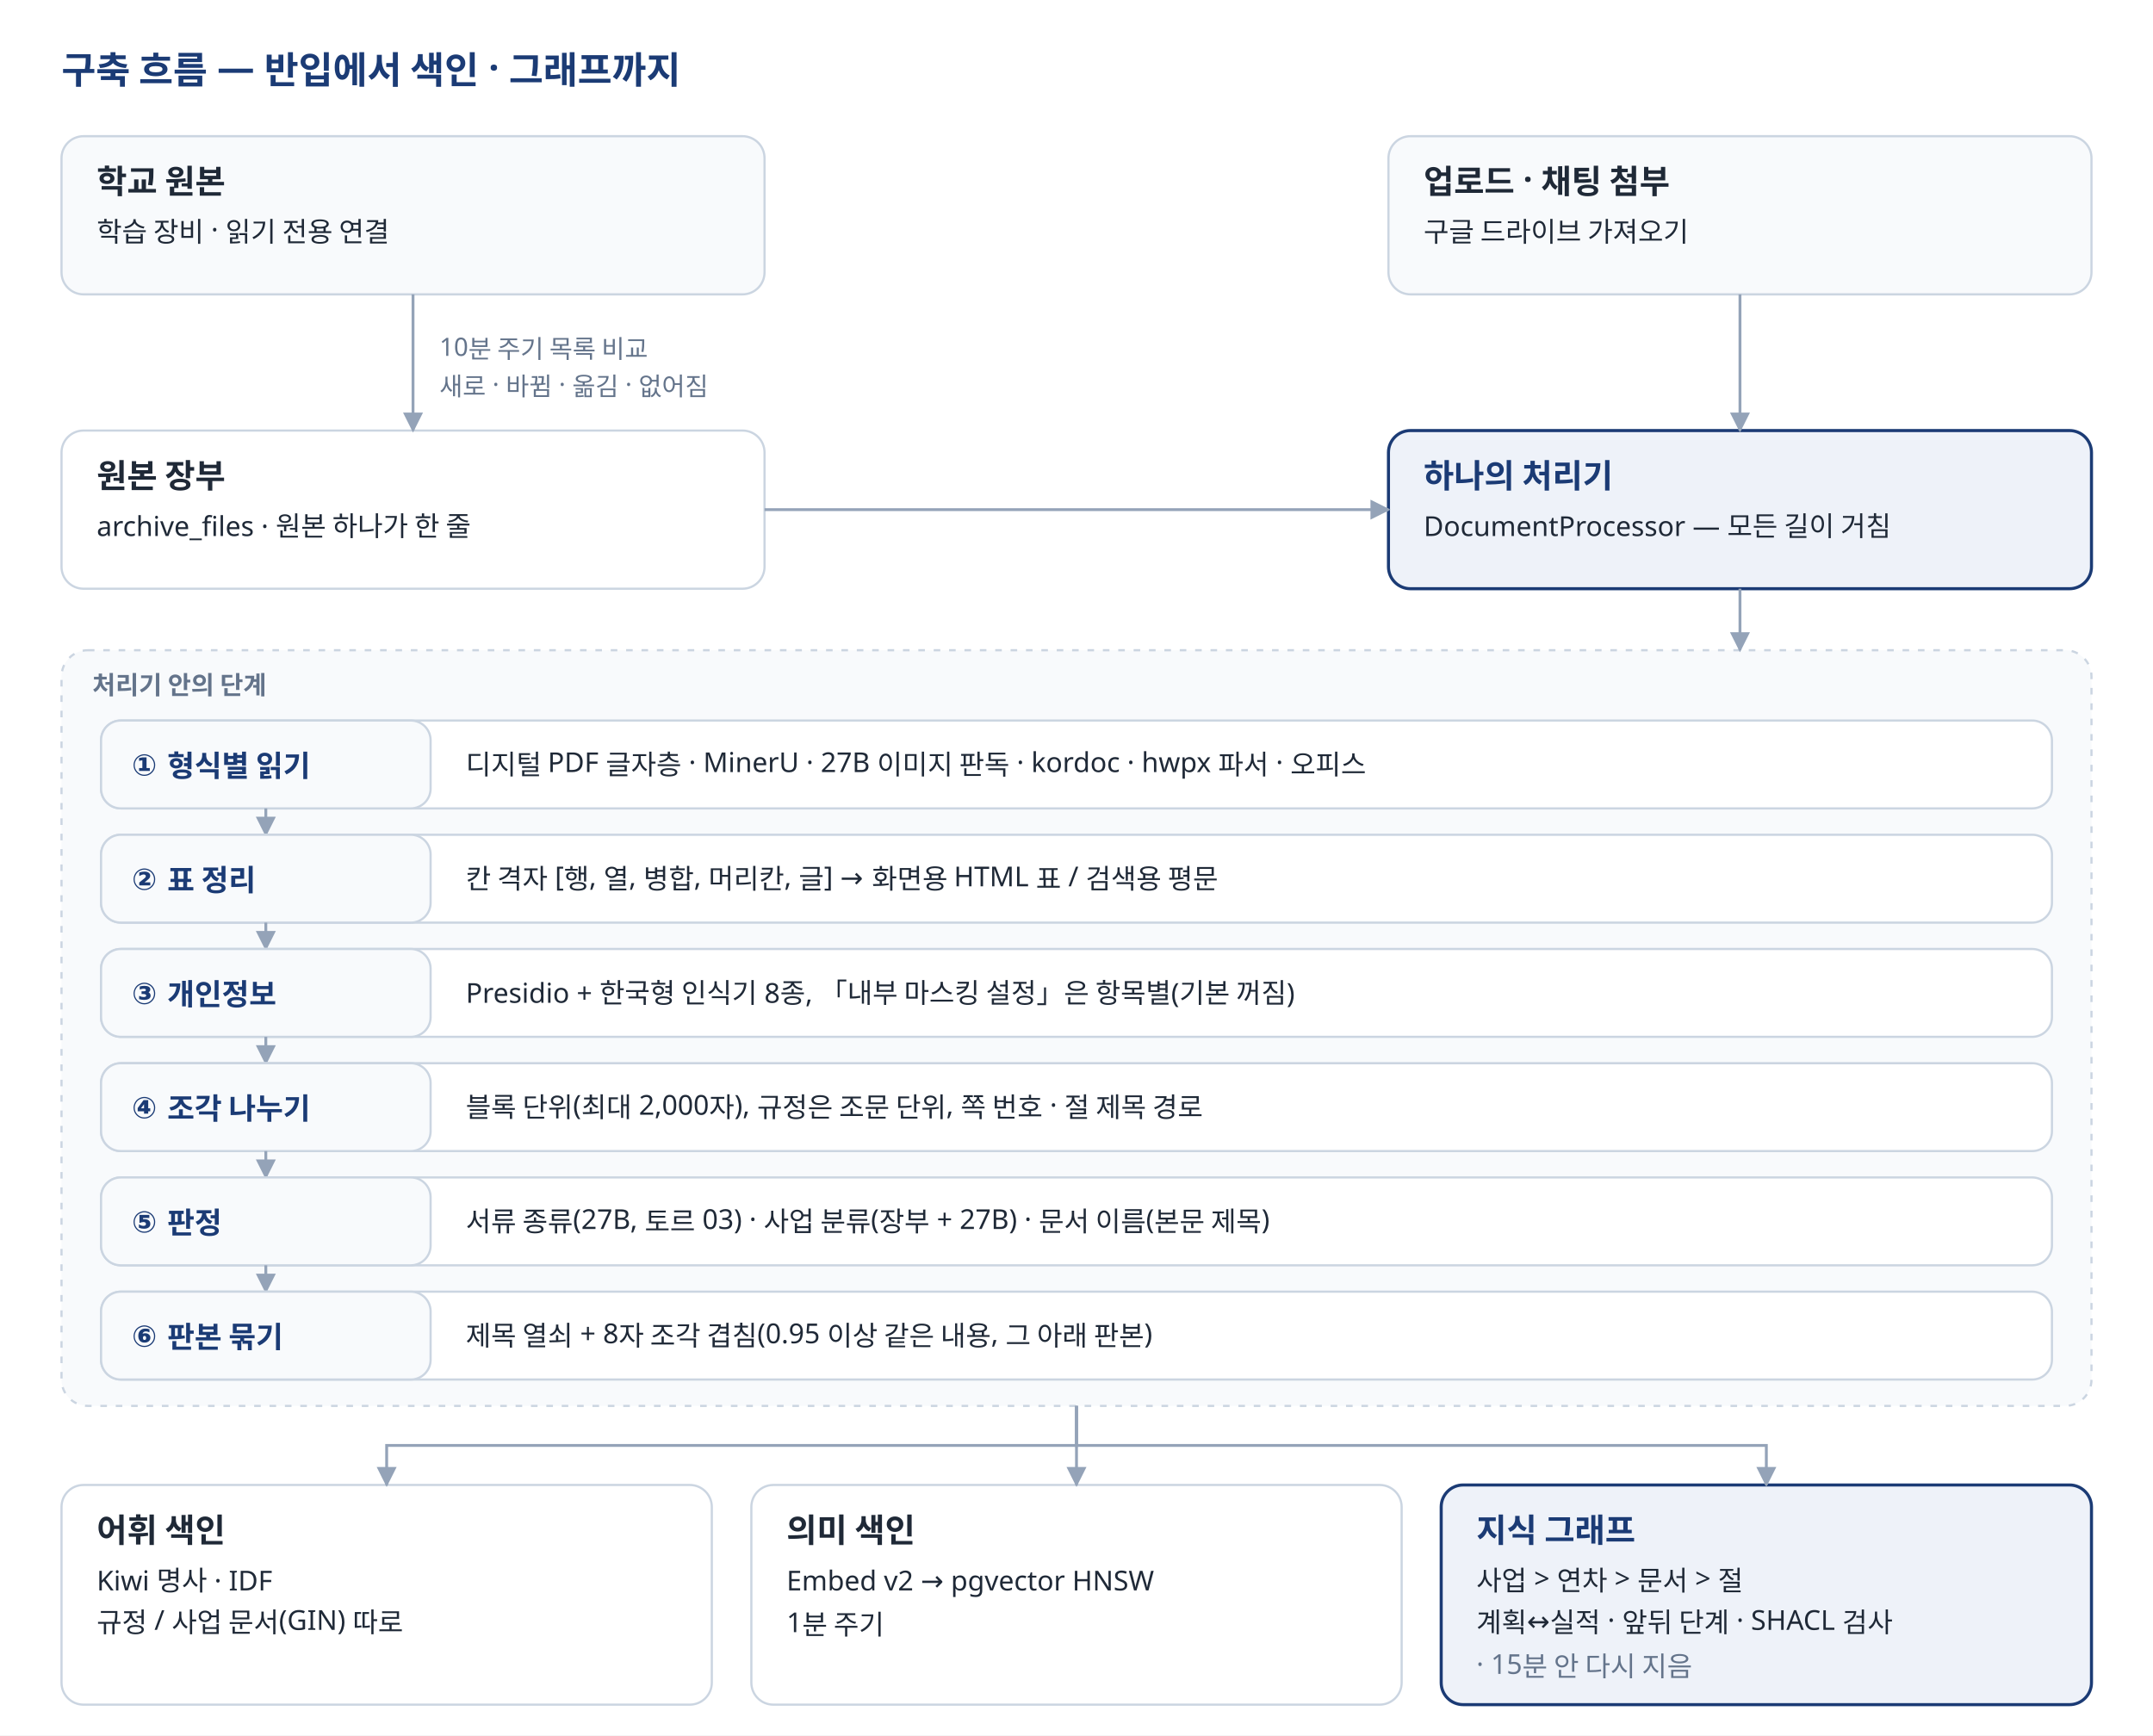
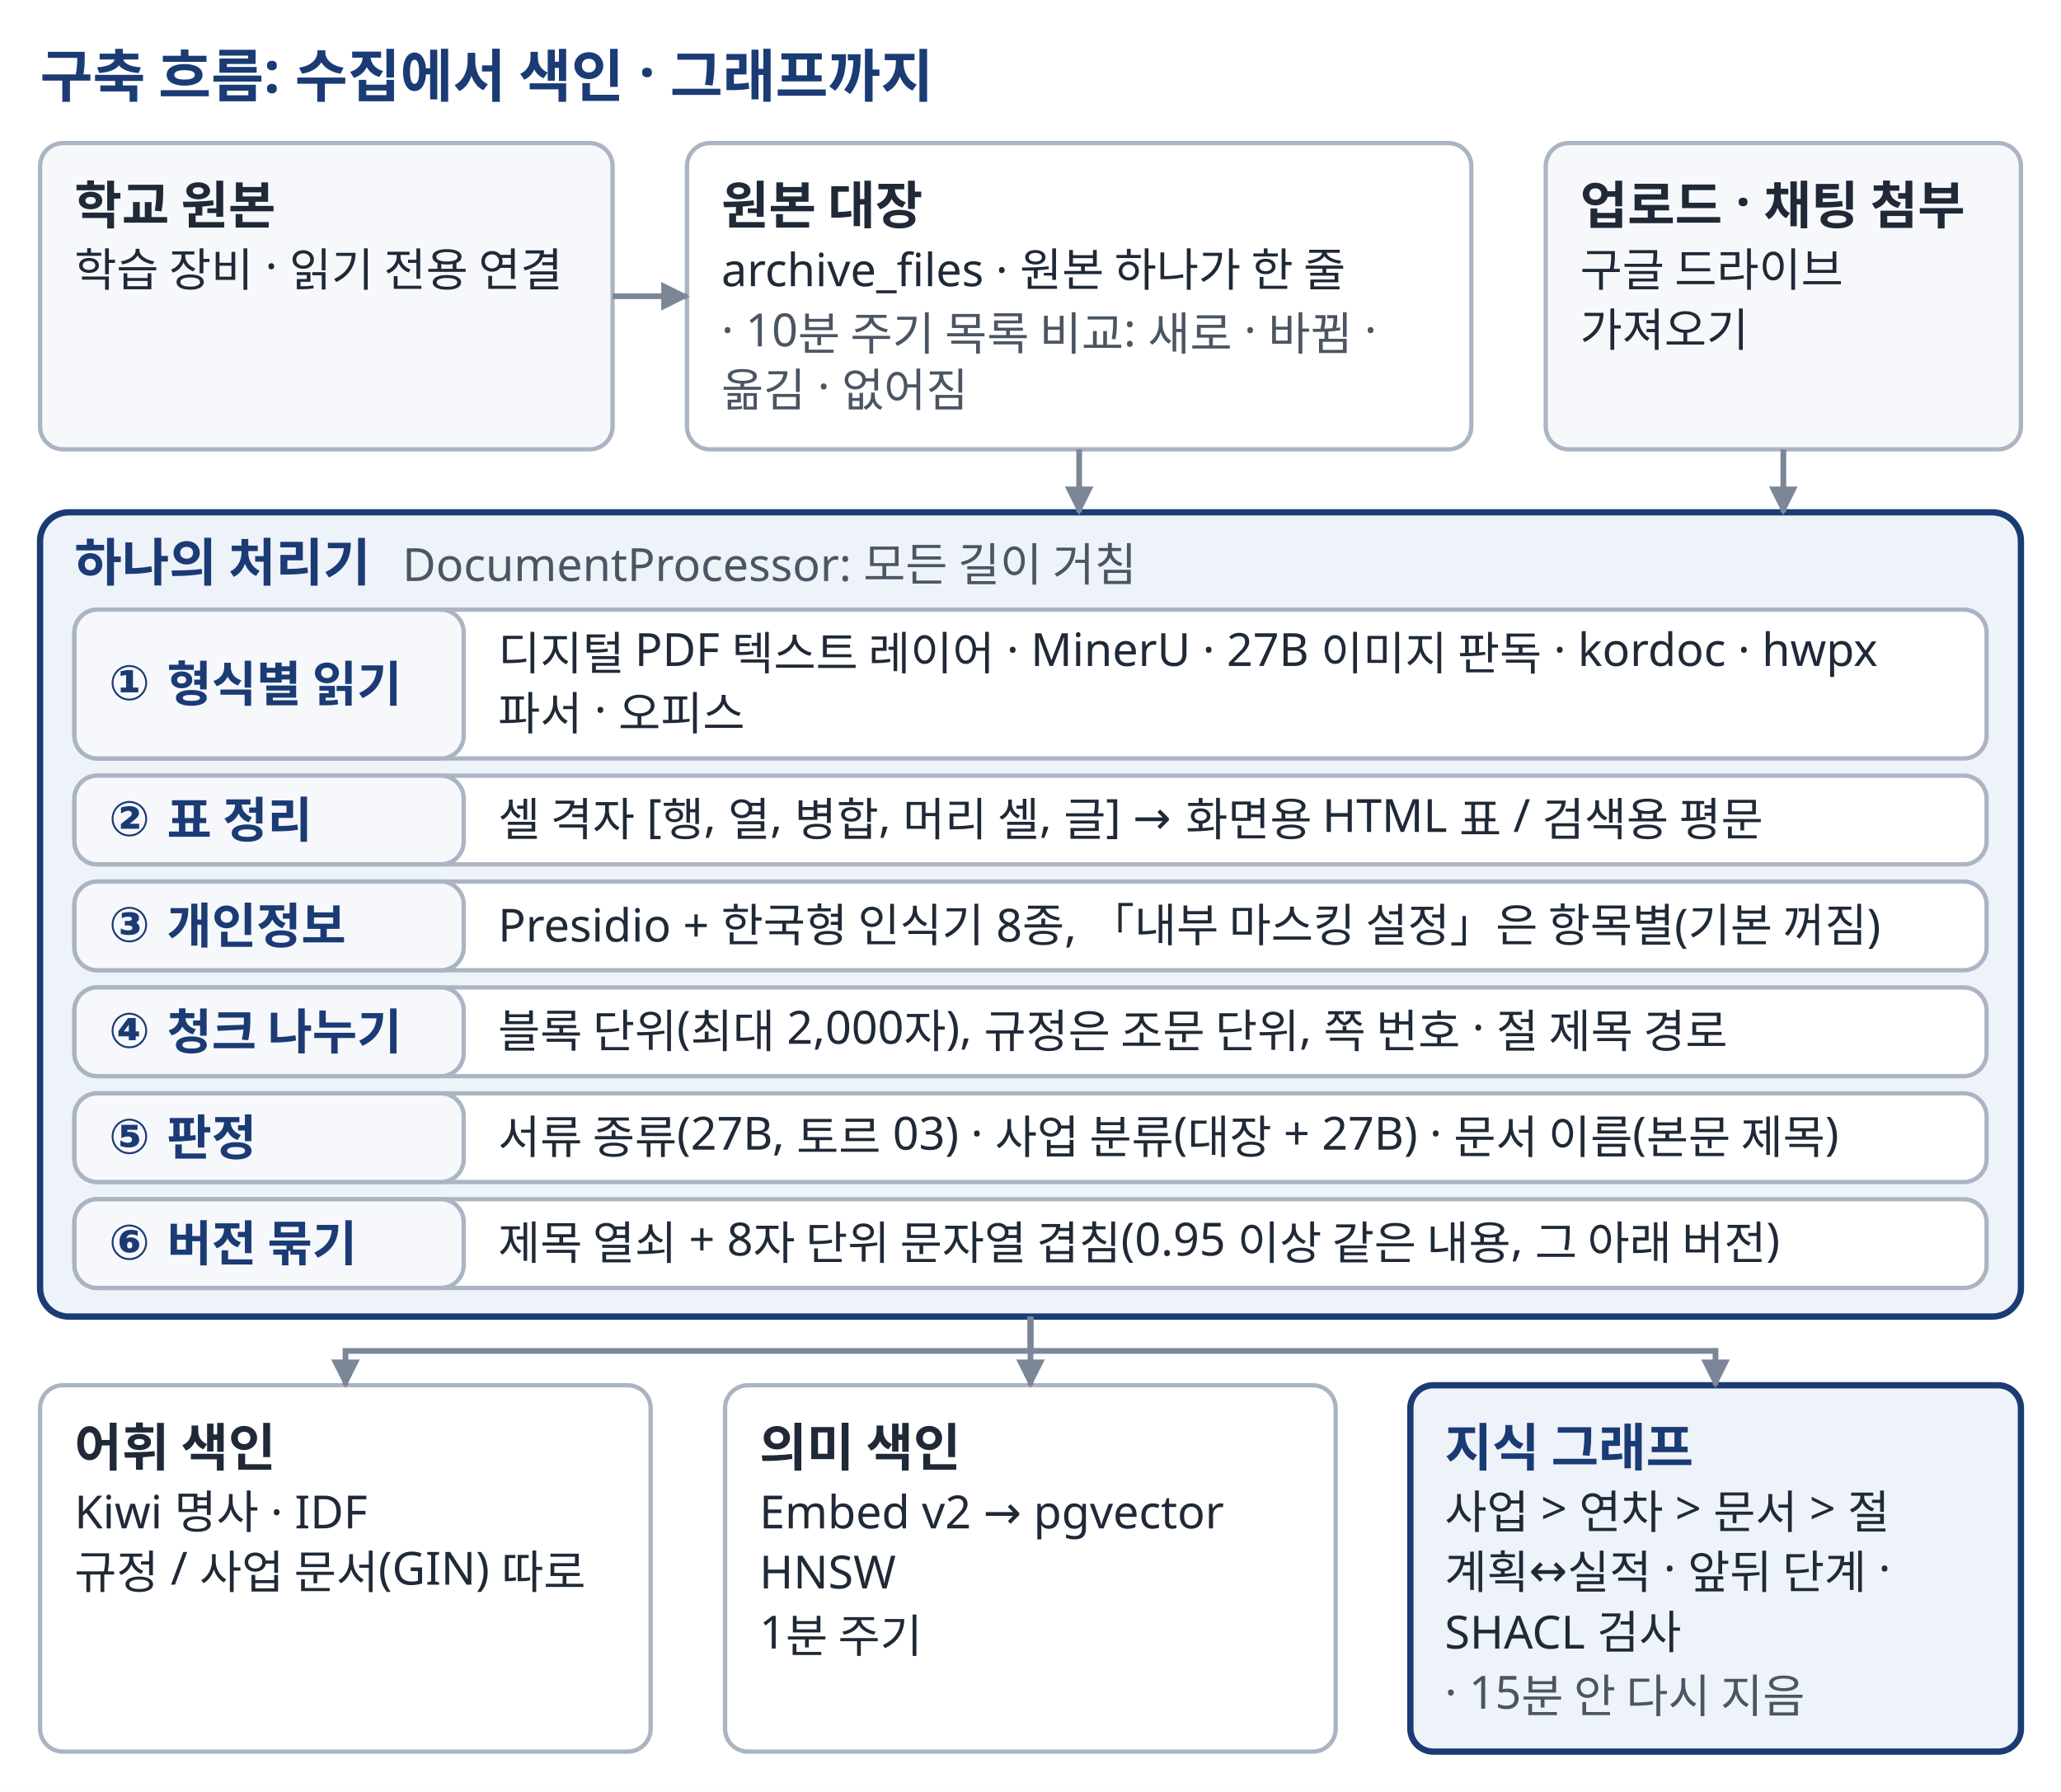
- <svg xmlns="http://www.w3.org/2000/svg" width="980" height="790" viewBox="0 0 980 790" font-family="Pretendard, 'Noto Sans KR', 'Apple SD Gothic Neo', 'Malgun Gothic', sans-serif">
+ <svg xmlns="http://www.w3.org/2000/svg" width="720" height="626" viewBox="0 0 720 626" font-family="Pretendard, 'Noto Sans KR', 'Apple SD Gothic Neo', 'Malgun Gothic', sans-serif">
  <defs>
-     <marker id="head" viewBox="0 0 10 10" refX="9" refY="5" markerWidth="7" markerHeight="7" orient="auto-start-reverse">
-       <path d="M0,0 L10,5 L0,10 z" fill="#94a3b8" />
+     <marker id="head" viewBox="0 0 10 10" refX="9" refY="5" markerWidth="5" markerHeight="5" orient="auto-start-reverse">
+       <path d="M0,0 L10,5 L0,10 z" fill="#7b8797" />
    </marker>
-     <marker id="tail" viewBox="0 0 10 10" refX="9" refY="5" markerWidth="7" markerHeight="7" orient="auto-start-reverse">
-       <path d="M0,0 L10,5 L0,10 z" fill="#94a3b8" />
+     <marker id="tail" viewBox="0 0 10 10" refX="9" refY="5" markerWidth="5" markerHeight="5" orient="auto-start-reverse">
+       <path d="M0,0 L10,5 L0,10 z" fill="#7b8797" />
    </marker>
  </defs>
-   <rect width="980" height="790" fill="#ffffff" />
-   <text x="28" y="38" font-size="17" font-weight="700" fill="#1b3b75" text-anchor="start">구축 흐름 — 반입에서 색인 · 그래프까지</text>
-   <rect x="28" y="62" width="320" height="72" rx="10" fill="#f8fafc" stroke="#cbd5e1" stroke-width="1" />
-   <text x="44" y="88" font-size="15" font-weight="700" fill="#1f2937" text-anchor="start">학교 원본</text>
-   <text x="44" y="110" font-size="12.5" font-weight="400" fill="#1f2937" text-anchor="start">학습 장비 · 읽기 전용 연결</text>
-   <rect x="632" y="62" width="320" height="72" rx="10" fill="#f8fafc" stroke="#cbd5e1" stroke-width="1" />
-   <text x="648" y="88" font-size="15" font-weight="700" fill="#1f2937" text-anchor="start">업로드 · 채팅 첨부</text>
-   <text x="648" y="110" font-size="12.5" font-weight="400" fill="#1f2937" text-anchor="start">구글 드라이브 가져오기</text>
-   <rect x="28" y="196" width="320" height="72" rx="10" fill="#ffffff" stroke="#cbd5e1" stroke-width="1" />
-   <text x="44" y="222" font-size="15" font-weight="700" fill="#1f2937" text-anchor="start">원본 장부</text>
-   <text x="44" y="244" font-size="12.5" font-weight="400" fill="#1f2937" text-anchor="start">archive_files · 원본 하나가 한 줄</text>
-   <path d="M188,134 L188,196" fill="none" stroke="#94a3b8" stroke-width="1.3" marker-end="url(#head)" />
-   <text x="200" y="162" font-size="11.5" font-weight="400" fill="#64748b" text-anchor="start">10분 주기 목록 비교</text>
-   <text x="200" y="180" font-size="11.5" font-weight="400" fill="#64748b" text-anchor="start">새로 · 바뀜 · 옮김 · 없어짐</text>
-   <rect x="632" y="196" width="320" height="72" rx="10" fill="#eef2f9" stroke="#1b3b75" stroke-width="1.4" />
-   <text x="648" y="222" font-size="15" font-weight="700" fill="#1b3b75" text-anchor="start">하나의 처리기</text>
-   <text x="648" y="244" font-size="12.5" font-weight="400" fill="#1f2937" text-anchor="start">DocumentProcessor — 모든 길이 거침</text>
-   <path d="M348,232 L632,232" fill="none" stroke="#94a3b8" stroke-width="1.3" marker-end="url(#head)" />
-   <path d="M792,134 L792,196" fill="none" stroke="#94a3b8" stroke-width="1.3" marker-end="url(#head)" />
-   <rect x="28" y="296" width="924" height="344" rx="12" fill="#f8fafc" stroke="#cbd5e1" stroke-dasharray="3 4" />
-   <text x="42" y="316" font-size="11.5" font-weight="600" fill="#64748b" text-anchor="start">처리기 안의 단계</text>
-   <path d="M792,268 L792,296" fill="none" stroke="#94a3b8" stroke-width="1.3" marker-end="url(#head)" />
-   <rect x="46" y="328" width="888" height="40" rx="9" fill="#ffffff" stroke="#cbd5e1" />
-   <rect x="46" y="328" width="150" height="40" rx="9" fill="#f8fafc" stroke="#cbd5e1" stroke-width="1" />
-   <text x="60" y="353.0" font-size="13.5" font-weight="700" fill="#1b3b75" text-anchor="start">① 형식별 읽기</text>
-   <text x="212" y="352.5" font-size="12.5" font-weight="400" fill="#1f2937" text-anchor="start">디지털 PDF 글자층 · MinerU · 27B 이미지 판독 · kordoc · hwpx 파서 · 오피스</text>
-   <path d="M121,368 L121,380" fill="none" stroke="#94a3b8" stroke-width="1.3" marker-end="url(#head)" />
-   <rect x="46" y="380" width="888" height="40" rx="9" fill="#ffffff" stroke="#cbd5e1" />
-   <rect x="46" y="380" width="150" height="40" rx="9" fill="#f8fafc" stroke="#cbd5e1" stroke-width="1" />
-   <text x="60" y="405.0" font-size="13.5" font-weight="700" fill="#1b3b75" text-anchor="start">② 표 정리</text>
-   <text x="212" y="404.5" font-size="12.5" font-weight="400" fill="#1f2937" text-anchor="start">칸 격자 [행, 열, 병합, 머리칸, 글] → 화면용 HTML 표 / 검색용 평문</text>
-   <path d="M121,420 L121,432" fill="none" stroke="#94a3b8" stroke-width="1.3" marker-end="url(#head)" />
-   <rect x="46" y="432" width="888" height="40" rx="9" fill="#ffffff" stroke="#cbd5e1" />
-   <rect x="46" y="432" width="150" height="40" rx="9" fill="#f8fafc" stroke="#cbd5e1" stroke-width="1" />
-   <text x="60" y="457.0" font-size="13.5" font-weight="700" fill="#1b3b75" text-anchor="start">③ 개인정보</text>
-   <text x="212" y="456.5" font-size="12.5" font-weight="400" fill="#1f2937" text-anchor="start">Presidio + 한국형 인식기 8종, 「내부 마스킹 설정」은 항목별(기본 꺼짐)</text>
-   <path d="M121,472 L121,484" fill="none" stroke="#94a3b8" stroke-width="1.3" marker-end="url(#head)" />
-   <rect x="46" y="484" width="888" height="40" rx="9" fill="#ffffff" stroke="#cbd5e1" />
-   <rect x="46" y="484" width="150" height="40" rx="9" fill="#f8fafc" stroke="#cbd5e1" stroke-width="1" />
-   <text x="60" y="509.0" font-size="13.5" font-weight="700" fill="#1b3b75" text-anchor="start">④ 조각 나누기</text>
-   <text x="212" y="508.5" font-size="12.5" font-weight="400" fill="#1f2937" text-anchor="start">블록 단위(최대 2,000자), 규정은 조문 단위, 쪽 번호 · 절 제목 경로</text>
-   <path d="M121,524 L121,536" fill="none" stroke="#94a3b8" stroke-width="1.3" marker-end="url(#head)" />
-   <rect x="46" y="536" width="888" height="40" rx="9" fill="#ffffff" stroke="#cbd5e1" />
-   <rect x="46" y="536" width="150" height="40" rx="9" fill="#f8fafc" stroke="#cbd5e1" stroke-width="1" />
-   <text x="60" y="561.0" font-size="13.5" font-weight="700" fill="#1b3b75" text-anchor="start">⑤ 판정</text>
-   <text x="212" y="560.5" font-size="12.5" font-weight="400" fill="#1f2937" text-anchor="start">서류 종류(27B, 토르 03) · 사업 분류(장부 + 27B) · 문서 이름(본문 제목)</text>
-   <path d="M121,576 L121,588" fill="none" stroke="#94a3b8" stroke-width="1.3" marker-end="url(#head)" />
-   <rect x="46" y="588" width="888" height="40" rx="9" fill="#ffffff" stroke="#cbd5e1" />
-   <rect x="46" y="588" width="150" height="40" rx="9" fill="#f8fafc" stroke="#cbd5e1" stroke-width="1" />
-   <text x="60" y="613.0" font-size="13.5" font-weight="700" fill="#1b3b75" text-anchor="start">⑥ 판본 묶기</text>
-   <text x="212" y="612.5" font-size="12.5" font-weight="400" fill="#1f2937" text-anchor="start">제목 열쇠 + 8자 조각 겹침(0.95 이상 같은 내용, 그 아래 판본)</text>
-   <rect x="28" y="676" width="296" height="100" rx="10" fill="#ffffff" stroke="#cbd5e1" stroke-width="1" />
-   <text x="44" y="702" font-size="15" font-weight="700" fill="#1f2937" text-anchor="start">어휘 색인</text>
-   <text x="44" y="724" font-size="12.5" font-weight="400" fill="#1f2937" text-anchor="start">Kiwi 명사 · IDF</text>
-   <text x="44" y="743" font-size="12.5" font-weight="400" fill="#1f2937" text-anchor="start">규정 / 사업 문서(GIN) 따로</text>
-   <path d="M490,640 L490,658 L176.0,658 L176.0,676" fill="none" stroke="#94a3b8" stroke-width="1.3" marker-end="url(#head)" />
-   <rect x="342" y="676" width="296" height="100" rx="10" fill="#ffffff" stroke="#cbd5e1" stroke-width="1" />
-   <text x="358" y="702" font-size="15" font-weight="700" fill="#1f2937" text-anchor="start">의미 색인</text>
-   <text x="358" y="724" font-size="12.5" font-weight="400" fill="#1f2937" text-anchor="start">Embed v2 → pgvector HNSW</text>
-   <text x="358" y="743" font-size="12.5" font-weight="400" fill="#1f2937" text-anchor="start">1분 주기</text>
-   <path d="M490,640 L490,658 L490.0,658 L490.0,676" fill="none" stroke="#94a3b8" stroke-width="1.3" marker-end="url(#head)" />
-   <rect x="656" y="676" width="296" height="100" rx="10" fill="#eef2f9" stroke="#1b3b75" stroke-width="1.4" />
-   <text x="672" y="702" font-size="15" font-weight="700" fill="#1b3b75" text-anchor="start">지식 그래프</text>
-   <text x="672" y="724" font-size="12.5" font-weight="400" fill="#1f2937" text-anchor="start">사업 &gt; 연차 &gt; 문서 &gt; 절</text>
-   <text x="672" y="743" font-size="12.5" font-weight="400" fill="#1f2937" text-anchor="start">계획↔실적 · 앞뒤 단계 · SHACL 검사</text>
-   <text x="672" y="762" font-size="12.5" font-weight="400" fill="#64748b" text-anchor="start">· 15분 안 다시 지음</text>
-   <path d="M490,640 L490,658 L804.0,658 L804.0,676" fill="none" stroke="#94a3b8" stroke-width="1.3" marker-end="url(#head)" />
+   <rect width="720" height="626" fill="#ffffff" />
+   <text x="14.0" y="33.8" font-size="20" font-weight="700" fill="#1b3b75" text-anchor="start">구축 흐름: 수집에서 색인 · 그래프까지</text>
+   <rect x="14.0" y="50.0" width="200.0" height="107.0" rx="8" fill="#f6f8fb" stroke="#aab4c3" stroke-width="1.5" />
+   <text x="26.0" y="78.2" font-size="18" font-weight="700" fill="#1f2937" text-anchor="start">학교 원본</text>
+   <text x="26.0" y="100.0" font-size="16" font-weight="400" fill="#1f2937" text-anchor="start">학습 장비 · 읽기 전용 연결</text>
+   <rect x="240.0" y="50.0" width="274.0" height="107.0" rx="8" fill="#ffffff" stroke="#aab4c3" stroke-width="1.5" />
+   <text x="252.0" y="78.2" font-size="18" font-weight="700" fill="#1f2937" text-anchor="start">원본 대장</text>
+   <text x="252.0" y="100.0" font-size="16" font-weight="400" fill="#1f2937" text-anchor="start">archive_files · 원본 하나가 한 줄</text>
+   <text x="252.0" y="121.0" font-size="16" font-weight="400" fill="#4b5563" text-anchor="start">· 10분 주기 목록 비교: 새로 · 바뀜 ·</text>
+   <text x="252.0" y="142.0" font-size="16" font-weight="400" fill="#4b5563" text-anchor="start">옮김 · 없어짐</text>
+   <rect x="540.0" y="50.0" width="166.0" height="107.0" rx="8" fill="#f6f8fb" stroke="#aab4c3" stroke-width="1.5" />
+   <text x="552.0" y="78.2" font-size="18" font-weight="700" fill="#1f2937" text-anchor="start">업로드 · 채팅 첨부</text>
+   <text x="552.0" y="100.0" font-size="16" font-weight="400" fill="#1f2937" text-anchor="start">구글 드라이브</text>
+   <text x="552.0" y="121.0" font-size="16" font-weight="400" fill="#1f2937" text-anchor="start">가져오기</text>
+   <path d="M214.0,103.5 L240.0,103.5" fill="none" stroke="#7b8797" stroke-width="2.0" marker-end="url(#head)" />
+   <rect x="14.0" y="179.0" width="692.0" height="281.0" rx="10" fill="#eef2f9" stroke="#1b3b75" stroke-width="2.2" />
+   <text x="26.0" y="203.0" font-size="18" font-weight="700" fill="#1b3b75" text-anchor="start">하나의 처리기</text>
+   <text x="140.6" y="203.0" font-size="16" font-weight="400" fill="#4b5563" text-anchor="start">DocumentProcessor: 모든 길이 거침</text>
+   <path d="M377.0,157.0 L377.0,179.0" fill="none" stroke="#7b8797" stroke-width="2.0" marker-end="url(#head)" />
+   <path d="M623.0,157.0 L623.0,179.0" fill="none" stroke="#7b8797" stroke-width="2.0" marker-end="url(#head)" />
+   <rect x="26.0" y="213.0" width="668.0" height="52.0" rx="8" fill="#ffffff" stroke="#aab4c3" stroke-width="1.5" />
+   <rect x="26.0" y="213.0" width="136.0" height="52.0" rx="8" fill="#f6f8fb" stroke="#aab4c3" stroke-width="1.5" />
+   <text x="38.0" y="244.5" font-size="17" font-weight="700" fill="#1b3b75" text-anchor="start">① 형식별 읽기</text>
+   <text x="174.0" y="234.0" font-size="16" font-weight="400" fill="#1f2937" text-anchor="start">디지털 PDF 텍스트 레이어 · MinerU · 27B 이미지 판독 · kordoc · hwpx</text>
+   <text x="174.0" y="255.0" font-size="16" font-weight="400" fill="#1f2937" text-anchor="start">파서 · 오피스</text>
+   <rect x="26.0" y="271.0" width="668.0" height="31.0" rx="8" fill="#ffffff" stroke="#aab4c3" stroke-width="1.5" />
+   <rect x="26.0" y="271.0" width="136.0" height="31.0" rx="8" fill="#f6f8fb" stroke="#aab4c3" stroke-width="1.5" />
+   <text x="38.0" y="292.0" font-size="17" font-weight="700" fill="#1b3b75" text-anchor="start">② 표 정리</text>
+   <text x="174.0" y="292.0" font-size="16" font-weight="400" fill="#1f2937" text-anchor="start">셀 격자 [행, 열, 병합, 머리 셀, 글] → 화면용 HTML 표 / 검색용 평문</text>
+   <rect x="26.0" y="308.0" width="668.0" height="31.0" rx="8" fill="#ffffff" stroke="#aab4c3" stroke-width="1.5" />
+   <rect x="26.0" y="308.0" width="136.0" height="31.0" rx="8" fill="#f6f8fb" stroke="#aab4c3" stroke-width="1.5" />
+   <text x="38.0" y="329.0" font-size="17" font-weight="700" fill="#1b3b75" text-anchor="start">③ 개인정보</text>
+   <text x="174.0" y="329.0" font-size="16" font-weight="400" fill="#1f2937" text-anchor="start">Presidio + 한국형 인식기 8종, 「내부 마스킹 설정」은 항목별(기본 꺼짐)</text>
+   <rect x="26.0" y="345.0" width="668.0" height="31.0" rx="8" fill="#ffffff" stroke="#aab4c3" stroke-width="1.5" />
+   <rect x="26.0" y="345.0" width="136.0" height="31.0" rx="8" fill="#f6f8fb" stroke="#aab4c3" stroke-width="1.5" />
+   <text x="38.0" y="366.0" font-size="17" font-weight="700" fill="#1b3b75" text-anchor="start">④ 청크 나누기</text>
+   <text x="174.0" y="366.0" font-size="16" font-weight="400" fill="#1f2937" text-anchor="start">블록 단위(최대 2,000자), 규정은 조문 단위, 쪽 번호 · 절 제목 경로</text>
+   <rect x="26.0" y="382.0" width="668.0" height="31.0" rx="8" fill="#ffffff" stroke="#aab4c3" stroke-width="1.5" />
+   <rect x="26.0" y="382.0" width="136.0" height="31.0" rx="8" fill="#f6f8fb" stroke="#aab4c3" stroke-width="1.5" />
+   <text x="38.0" y="403.0" font-size="17" font-weight="700" fill="#1b3b75" text-anchor="start">⑤ 판정</text>
+   <text x="174.0" y="403.0" font-size="16" font-weight="400" fill="#1f2937" text-anchor="start">서류 종류(27B, 토르 03) · 사업 분류(대장 + 27B) · 문서 이름(본문 제목)</text>
+   <rect x="26.0" y="419.0" width="668.0" height="31.0" rx="8" fill="#ffffff" stroke="#aab4c3" stroke-width="1.5" />
+   <rect x="26.0" y="419.0" width="136.0" height="31.0" rx="8" fill="#f6f8fb" stroke="#aab4c3" stroke-width="1.5" />
+   <text x="38.0" y="440.0" font-size="17" font-weight="700" fill="#1b3b75" text-anchor="start">⑥ 버전 묶기</text>
+   <text x="174.0" y="440.0" font-size="16" font-weight="400" fill="#1f2937" text-anchor="start">제목 열쇠 + 8자 단위 문자열 겹침(0.95 이상 같은 내용, 그 아래 버전)</text>
+   <rect x="14.0" y="484.0" width="213.3" height="128.0" rx="8" fill="#ffffff" stroke="#aab4c3" stroke-width="1.5" />
+   <text x="26.0" y="512.2" font-size="18" font-weight="700" fill="#1f2937" text-anchor="start">어휘 색인</text>
+   <text x="26.0" y="534.0" font-size="16" font-weight="400" fill="#1f2937" text-anchor="start">Kiwi 명사 · IDF</text>
+   <text x="26.0" y="555.0" font-size="16" font-weight="400" fill="#1f2937" text-anchor="start">규정 / 사업 문서(GIN) 따로</text>
+   <path d="M360.0,460.0 L360.0,472.0 L120.7,472.0 L120.7,484.0" fill="none" stroke="#7b8797" stroke-width="2.0" marker-end="url(#head)" />
+   <rect x="253.3" y="484.0" width="213.3" height="128.0" rx="8" fill="#ffffff" stroke="#aab4c3" stroke-width="1.5" />
+   <text x="265.3" y="512.2" font-size="18" font-weight="700" fill="#1f2937" text-anchor="start">의미 색인</text>
+   <text x="265.3" y="534.0" font-size="16" font-weight="400" fill="#1f2937" text-anchor="start">Embed v2 → pgvector</text>
+   <text x="265.3" y="555.0" font-size="16" font-weight="400" fill="#1f2937" text-anchor="start">HNSW</text>
+   <text x="265.3" y="576.0" font-size="16" font-weight="400" fill="#1f2937" text-anchor="start">1분 주기</text>
+   <path d="M360.0,460.0 L360.0,472.0 L360.0,472.0 L360.0,484.0" fill="none" stroke="#7b8797" stroke-width="2.0" marker-end="url(#head)" />
+   <rect x="492.7" y="484.0" width="213.3" height="128.0" rx="8" fill="#eef2f9" stroke="#1b3b75" stroke-width="2.2" />
+   <text x="504.7" y="512.2" font-size="18" font-weight="700" fill="#1b3b75" text-anchor="start">지식 그래프</text>
+   <text x="504.7" y="534.0" font-size="16" font-weight="400" fill="#1f2937" text-anchor="start">사업 &gt; 연차 &gt; 문서 &gt; 절</text>
+   <text x="504.7" y="555.0" font-size="16" font-weight="400" fill="#1f2937" text-anchor="start">계획↔실적 · 앞뒤 단계 ·</text>
+   <text x="504.7" y="576.0" font-size="16" font-weight="400" fill="#1f2937" text-anchor="start">SHACL 검사</text>
+   <text x="504.7" y="597.0" font-size="16" font-weight="400" fill="#4b5563" text-anchor="start">· 15분 안 다시 지음</text>
+   <path d="M360.0,460.0 L360.0,472.0 L599.3,472.0 L599.3,484.0" fill="none" stroke="#7b8797" stroke-width="2.0" marker-end="url(#head)" />
</svg>
